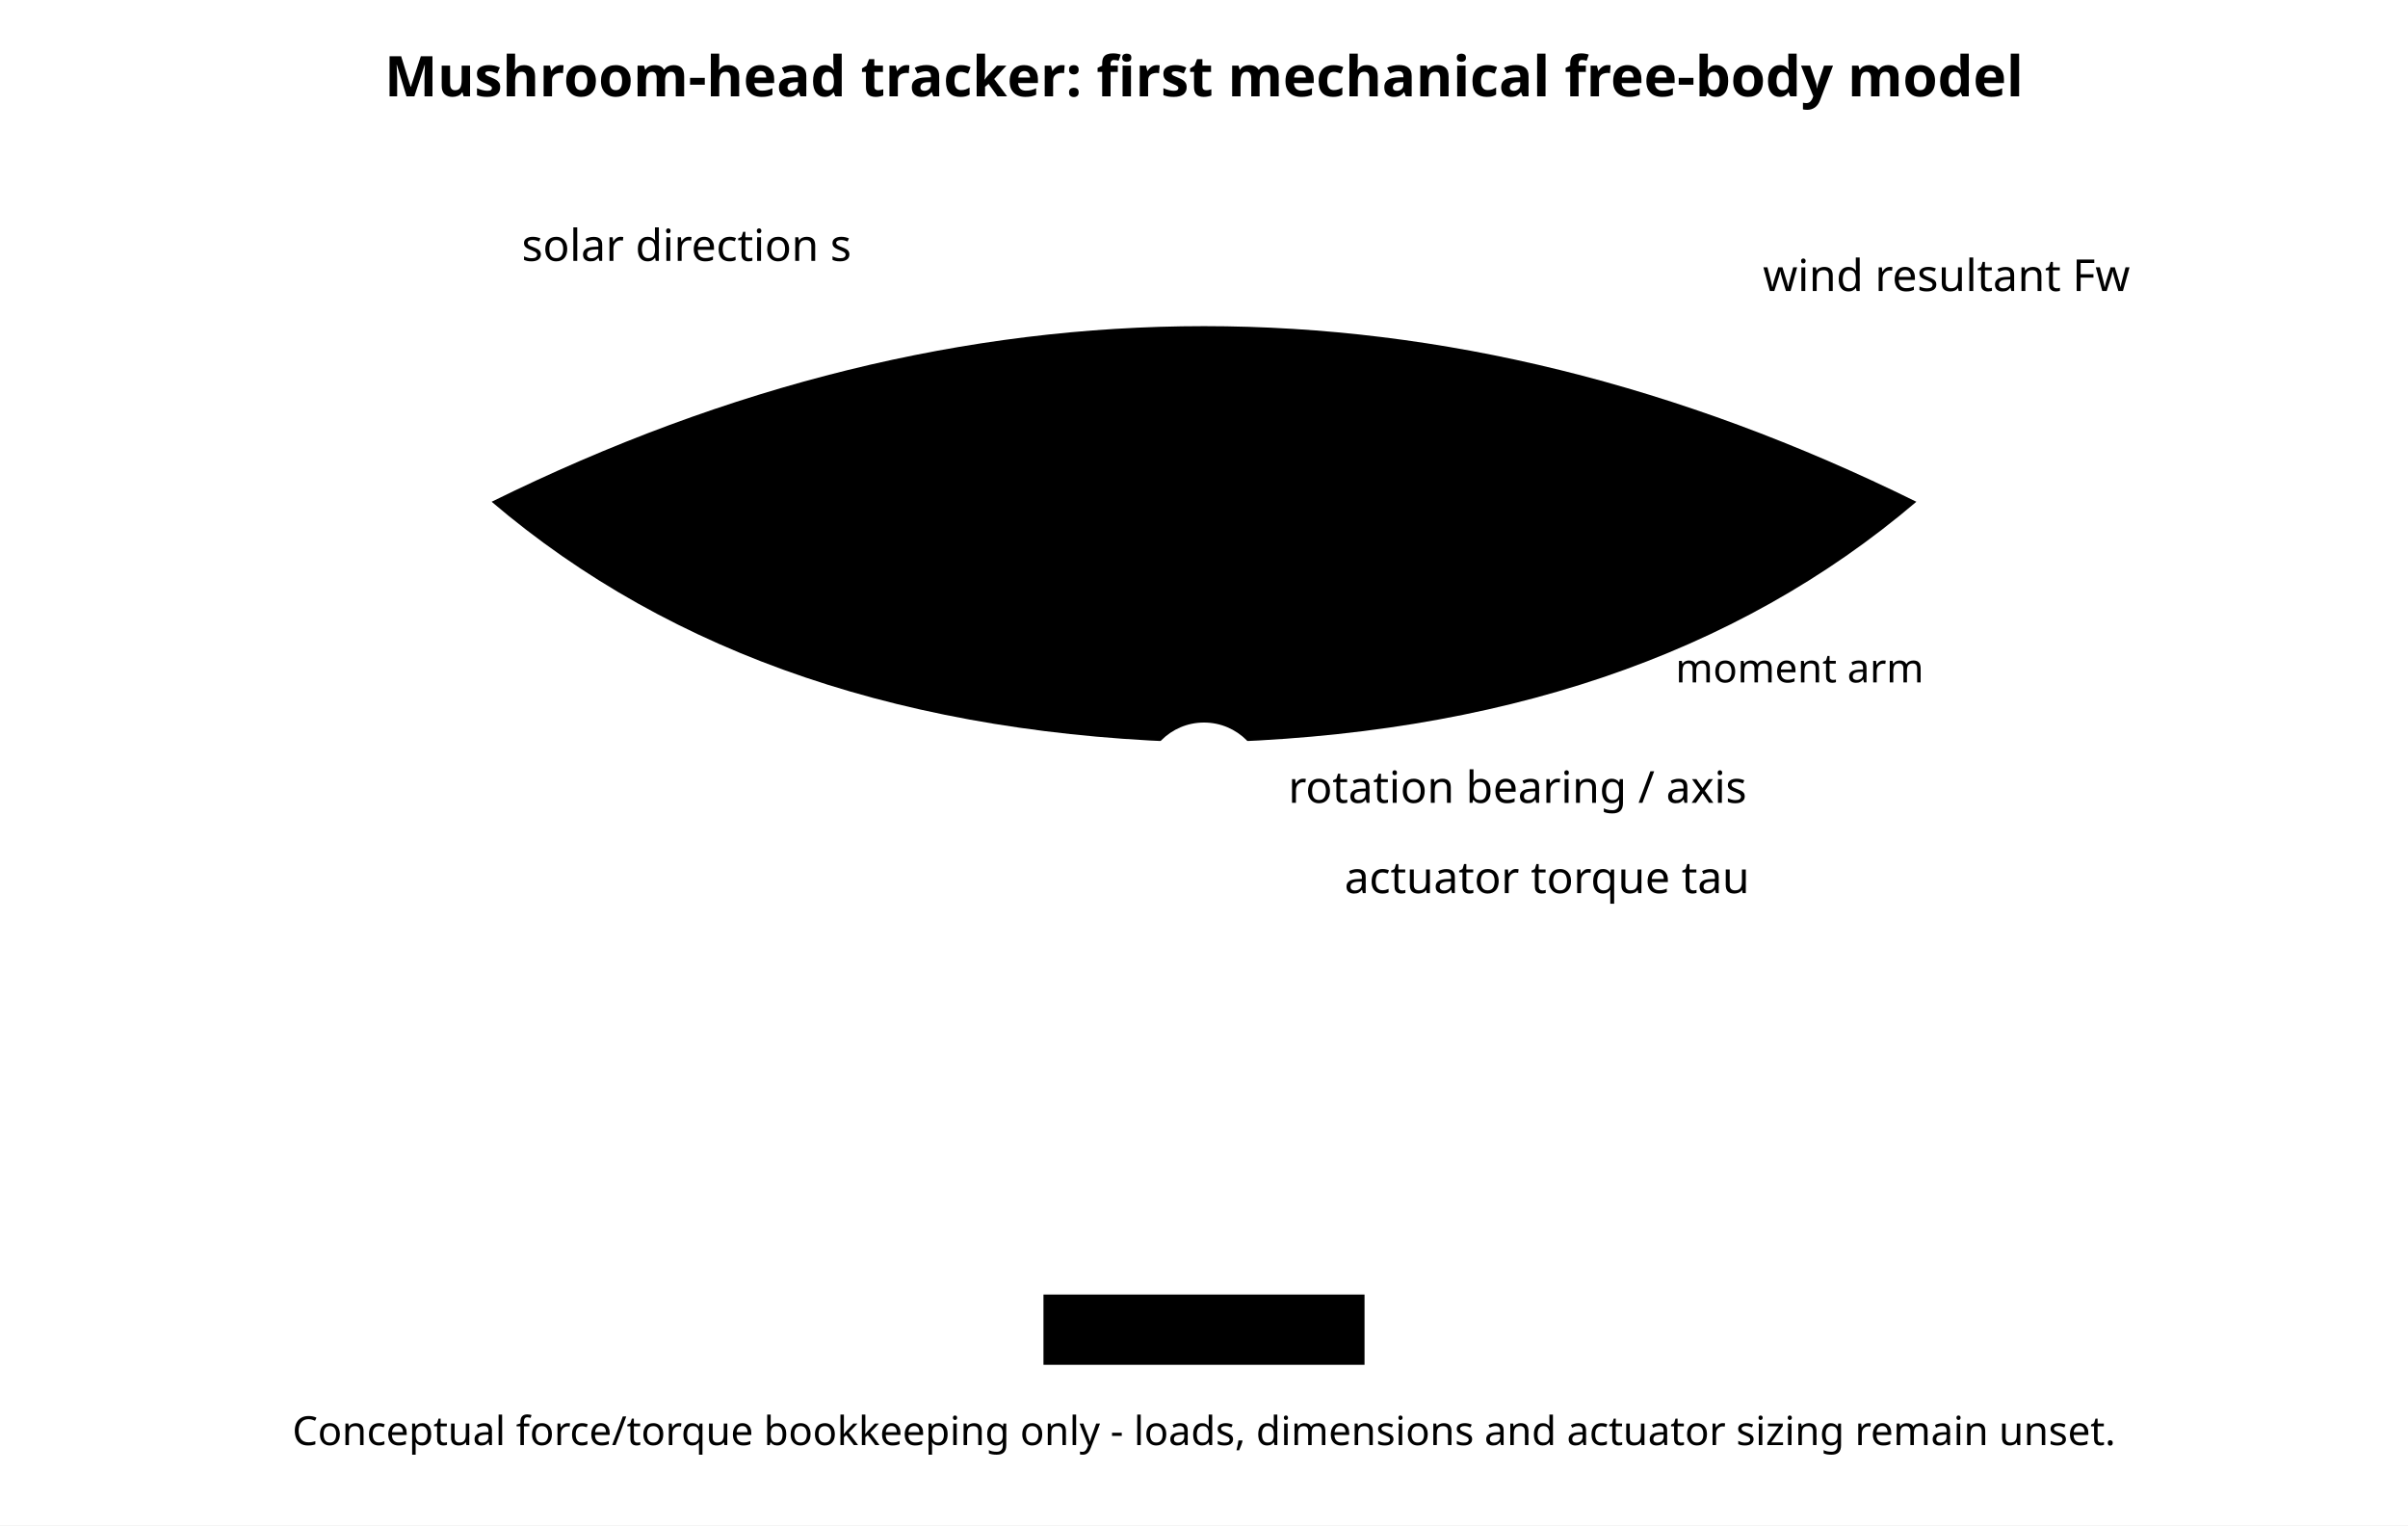
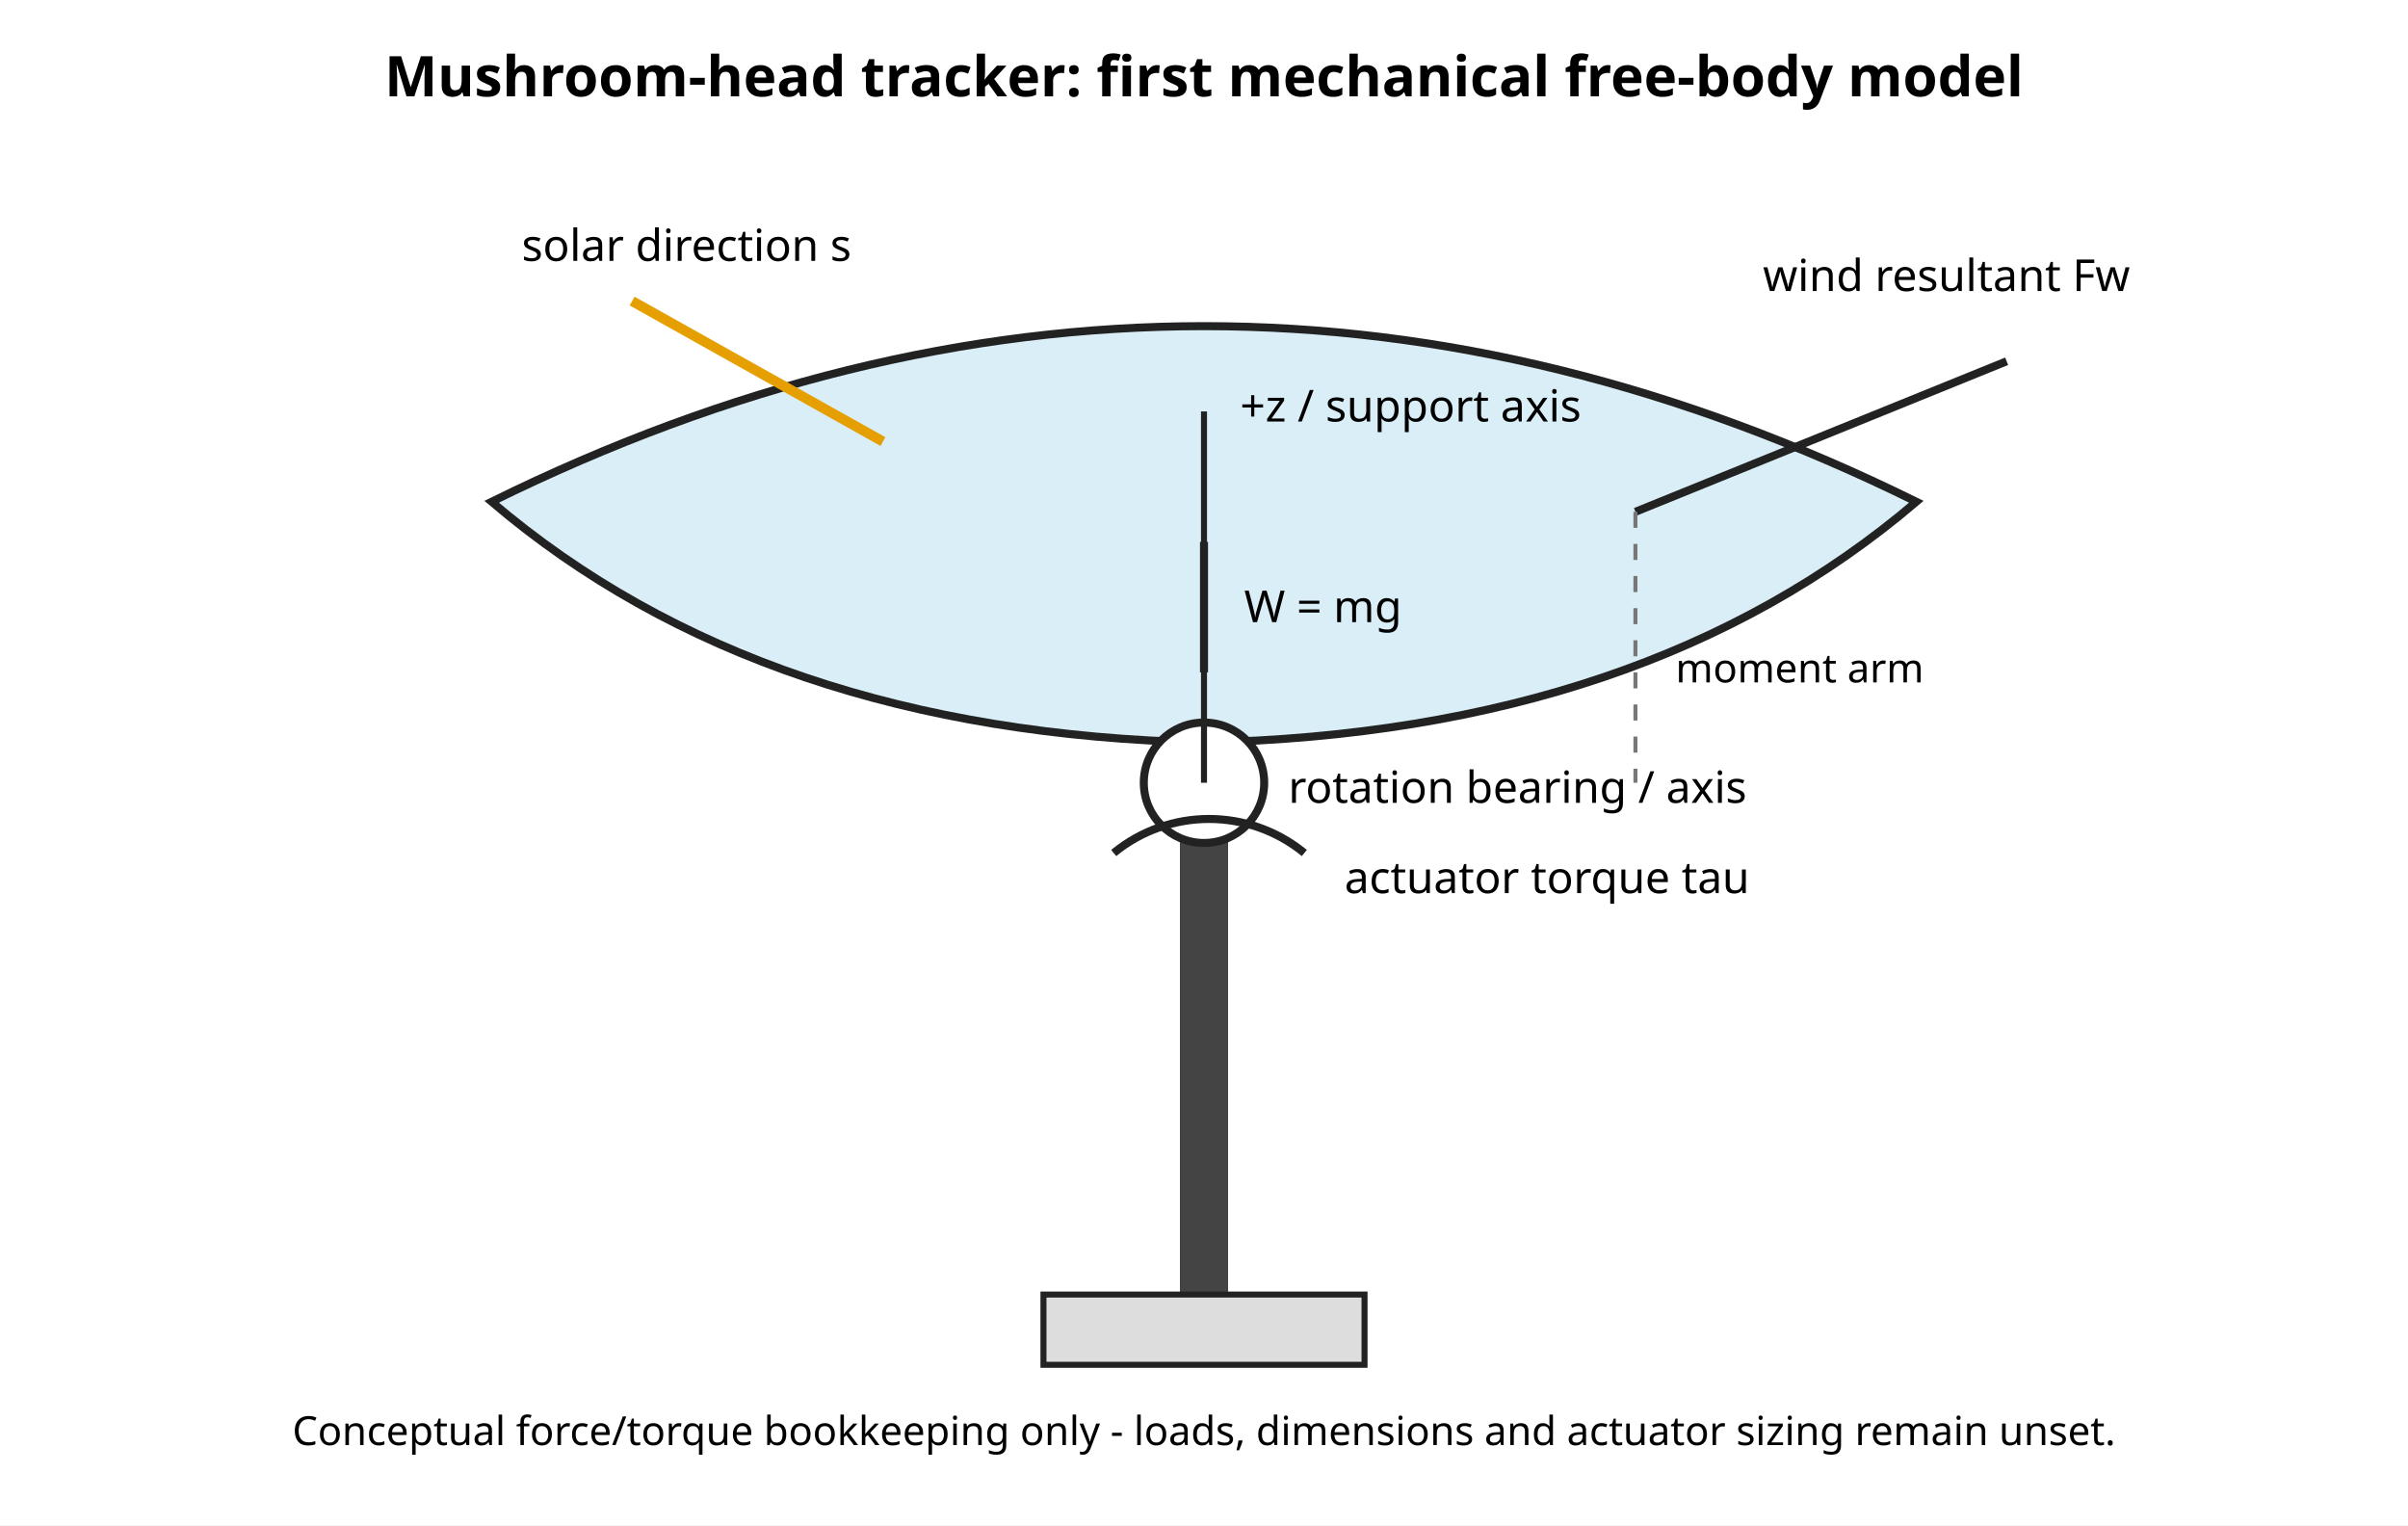
<svg xmlns="http://www.w3.org/2000/svg" width="1200" height="760" viewBox="0 0 1200 760">
  <defs>
    <marker id="arrow" markerWidth="10" markerHeight="10" refX="8" refY="3" orient="auto">
-       <path d="M0,0 L0,6 L9,3 z" fill=" number 222" />
+       <path d="M0,0 L0,6 L9,3 z" fill="#222" />
    </marker>
  </defs>
  <rect width="1200" height="760" fill="white" />
  <text x="600" y="48" text-anchor="middle" font-family="sans-serif" font-size="28" font-weight="bold">Mushroom-head tracker: first mechanical free-body model</text>
-   <path d="M245 250 Q600 75 955 250 Q820 365 600 370 Q380 365 245 250 Z" fill=" number d9eef7" stroke=" number 222" stroke-width="4" />
-   <line x1="600" y1="365" x2="600" y2="650" stroke=" number 444" stroke-width="24" />
-   <rect x="520" y="645" width="160" height="35" fill=" number ddd" stroke=" number 222" stroke-width="3" />
-   <circle cx="600" cy="390" r="30" fill="white" stroke=" number 222" stroke-width="4" />
+   <path d="M245 250 Q600 75 955 250 Q820 365 600 370 Q380 365 245 250 Z" fill="#d9eef7" stroke="#222" stroke-width="4" />
+   <line x1="600" y1="365" x2="600" y2="650" stroke="#444" stroke-width="24" />
+   <rect x="520" y="645" width="160" height="35" fill="#ddd" stroke="#222" stroke-width="3" />
+   <circle cx="600" cy="390" r="30" fill="white" stroke="#222" stroke-width="4" />
  <text x="642" y="400" font-family="sans-serif" font-size="22">rotation bearing / axis</text>
-   <line x1="600" y1="390" x2="600" y2="205" stroke=" number 222" stroke-width="3" marker-end="url( number arrow)" />
+   <line x1="600" y1="390" x2="600" y2="205" stroke="#222" stroke-width="3" marker-end="url( number arrow)" />
  <text x="618" y="210" font-family="sans-serif" font-size="22">+z / support axis</text>
-   <line x1="600" y1="270" x2="600" y2="335" stroke=" number 222" stroke-width="4" marker-end="url( number arrow)" />
+   <line x1="600" y1="270" x2="600" y2="335" stroke="#222" stroke-width="4" marker-end="url( number arrow)" />
  <text x="620" y="310" font-family="sans-serif" font-size="22">W = mg</text>
-   <path d="M555 425 A75 75 0 0 1 650 425" fill="none" stroke=" number 222" stroke-width="4" marker-end="url( number arrow)" />
+   <path d="M555 425 A75 75 0 0 1 650 425" fill="none" stroke="#222" stroke-width="4" marker-end="url( number arrow)" />
  <text x="670" y="445" font-family="sans-serif" font-size="22">actuator torque tau</text>
-   <line x1="1000" y1="180" x2="815" y2="255" stroke=" number 222" stroke-width="4" marker-end="url( number arrow)" />
+   <line x1="1000" y1="180" x2="815" y2="255" stroke="#222" stroke-width="4" marker-end="url( number arrow)" />
  <text x="970" y="145" text-anchor="middle" font-family="sans-serif" font-size="22">wind resultant Fw</text>
-   <line x1="815" y1="255" x2="815" y2="390" stroke=" number 777" stroke-width="2" stroke-dasharray="8,8" />
+   <line x1="815" y1="255" x2="815" y2="390" stroke="#777" stroke-width="2" stroke-dasharray="8,8" />
  <text x="835" y="340" font-family="sans-serif" font-size="20">moment arm</text>
-   <line x1="315" y1="150" x2="440" y2="220" stroke=" number e69f00" stroke-width="5" marker-end="url( number arrow)" />
+   <line x1="315" y1="150" x2="440" y2="220" stroke="#e69f00" stroke-width="5" marker-end="url( number arrow)" />
  <text x="260" y="130" font-family="sans-serif" font-size="22">solar direction s</text>
  <text x="600" y="720" text-anchor="middle" font-family="sans-serif" font-size="20">Conceptual force/torque bookkeeping only - loads, dimensions and actuator sizing remain unset.</text>
</svg>
